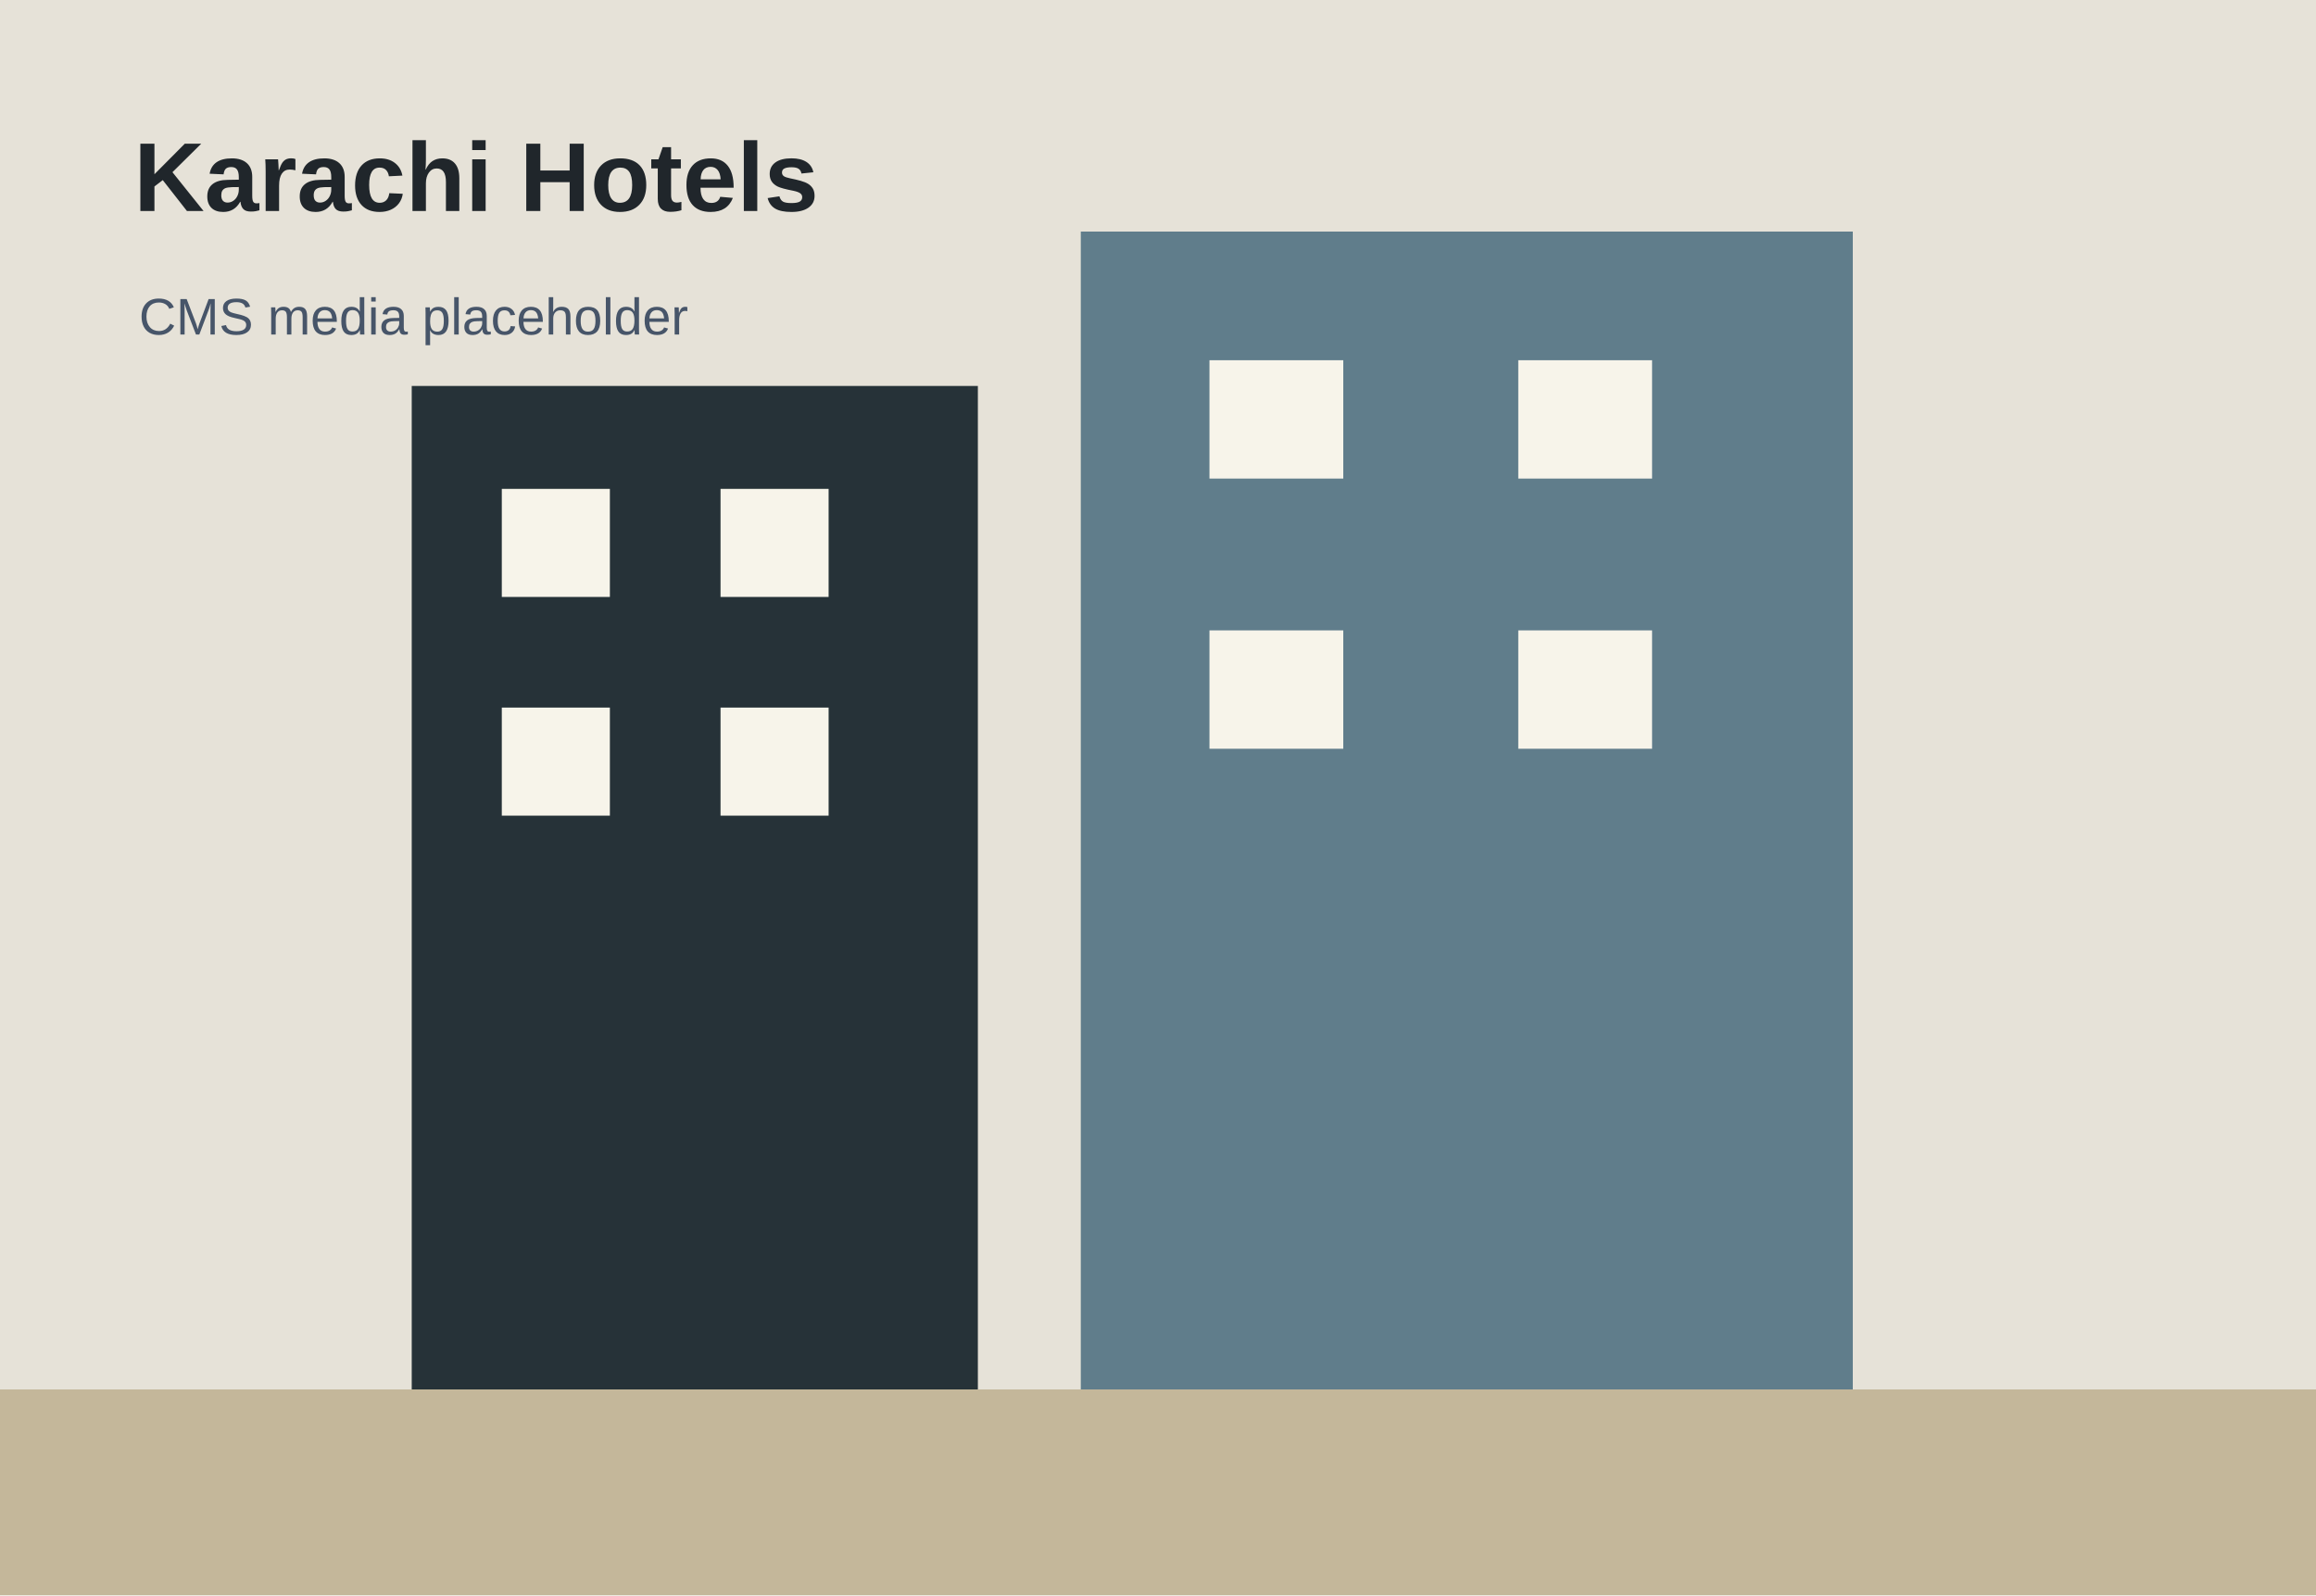
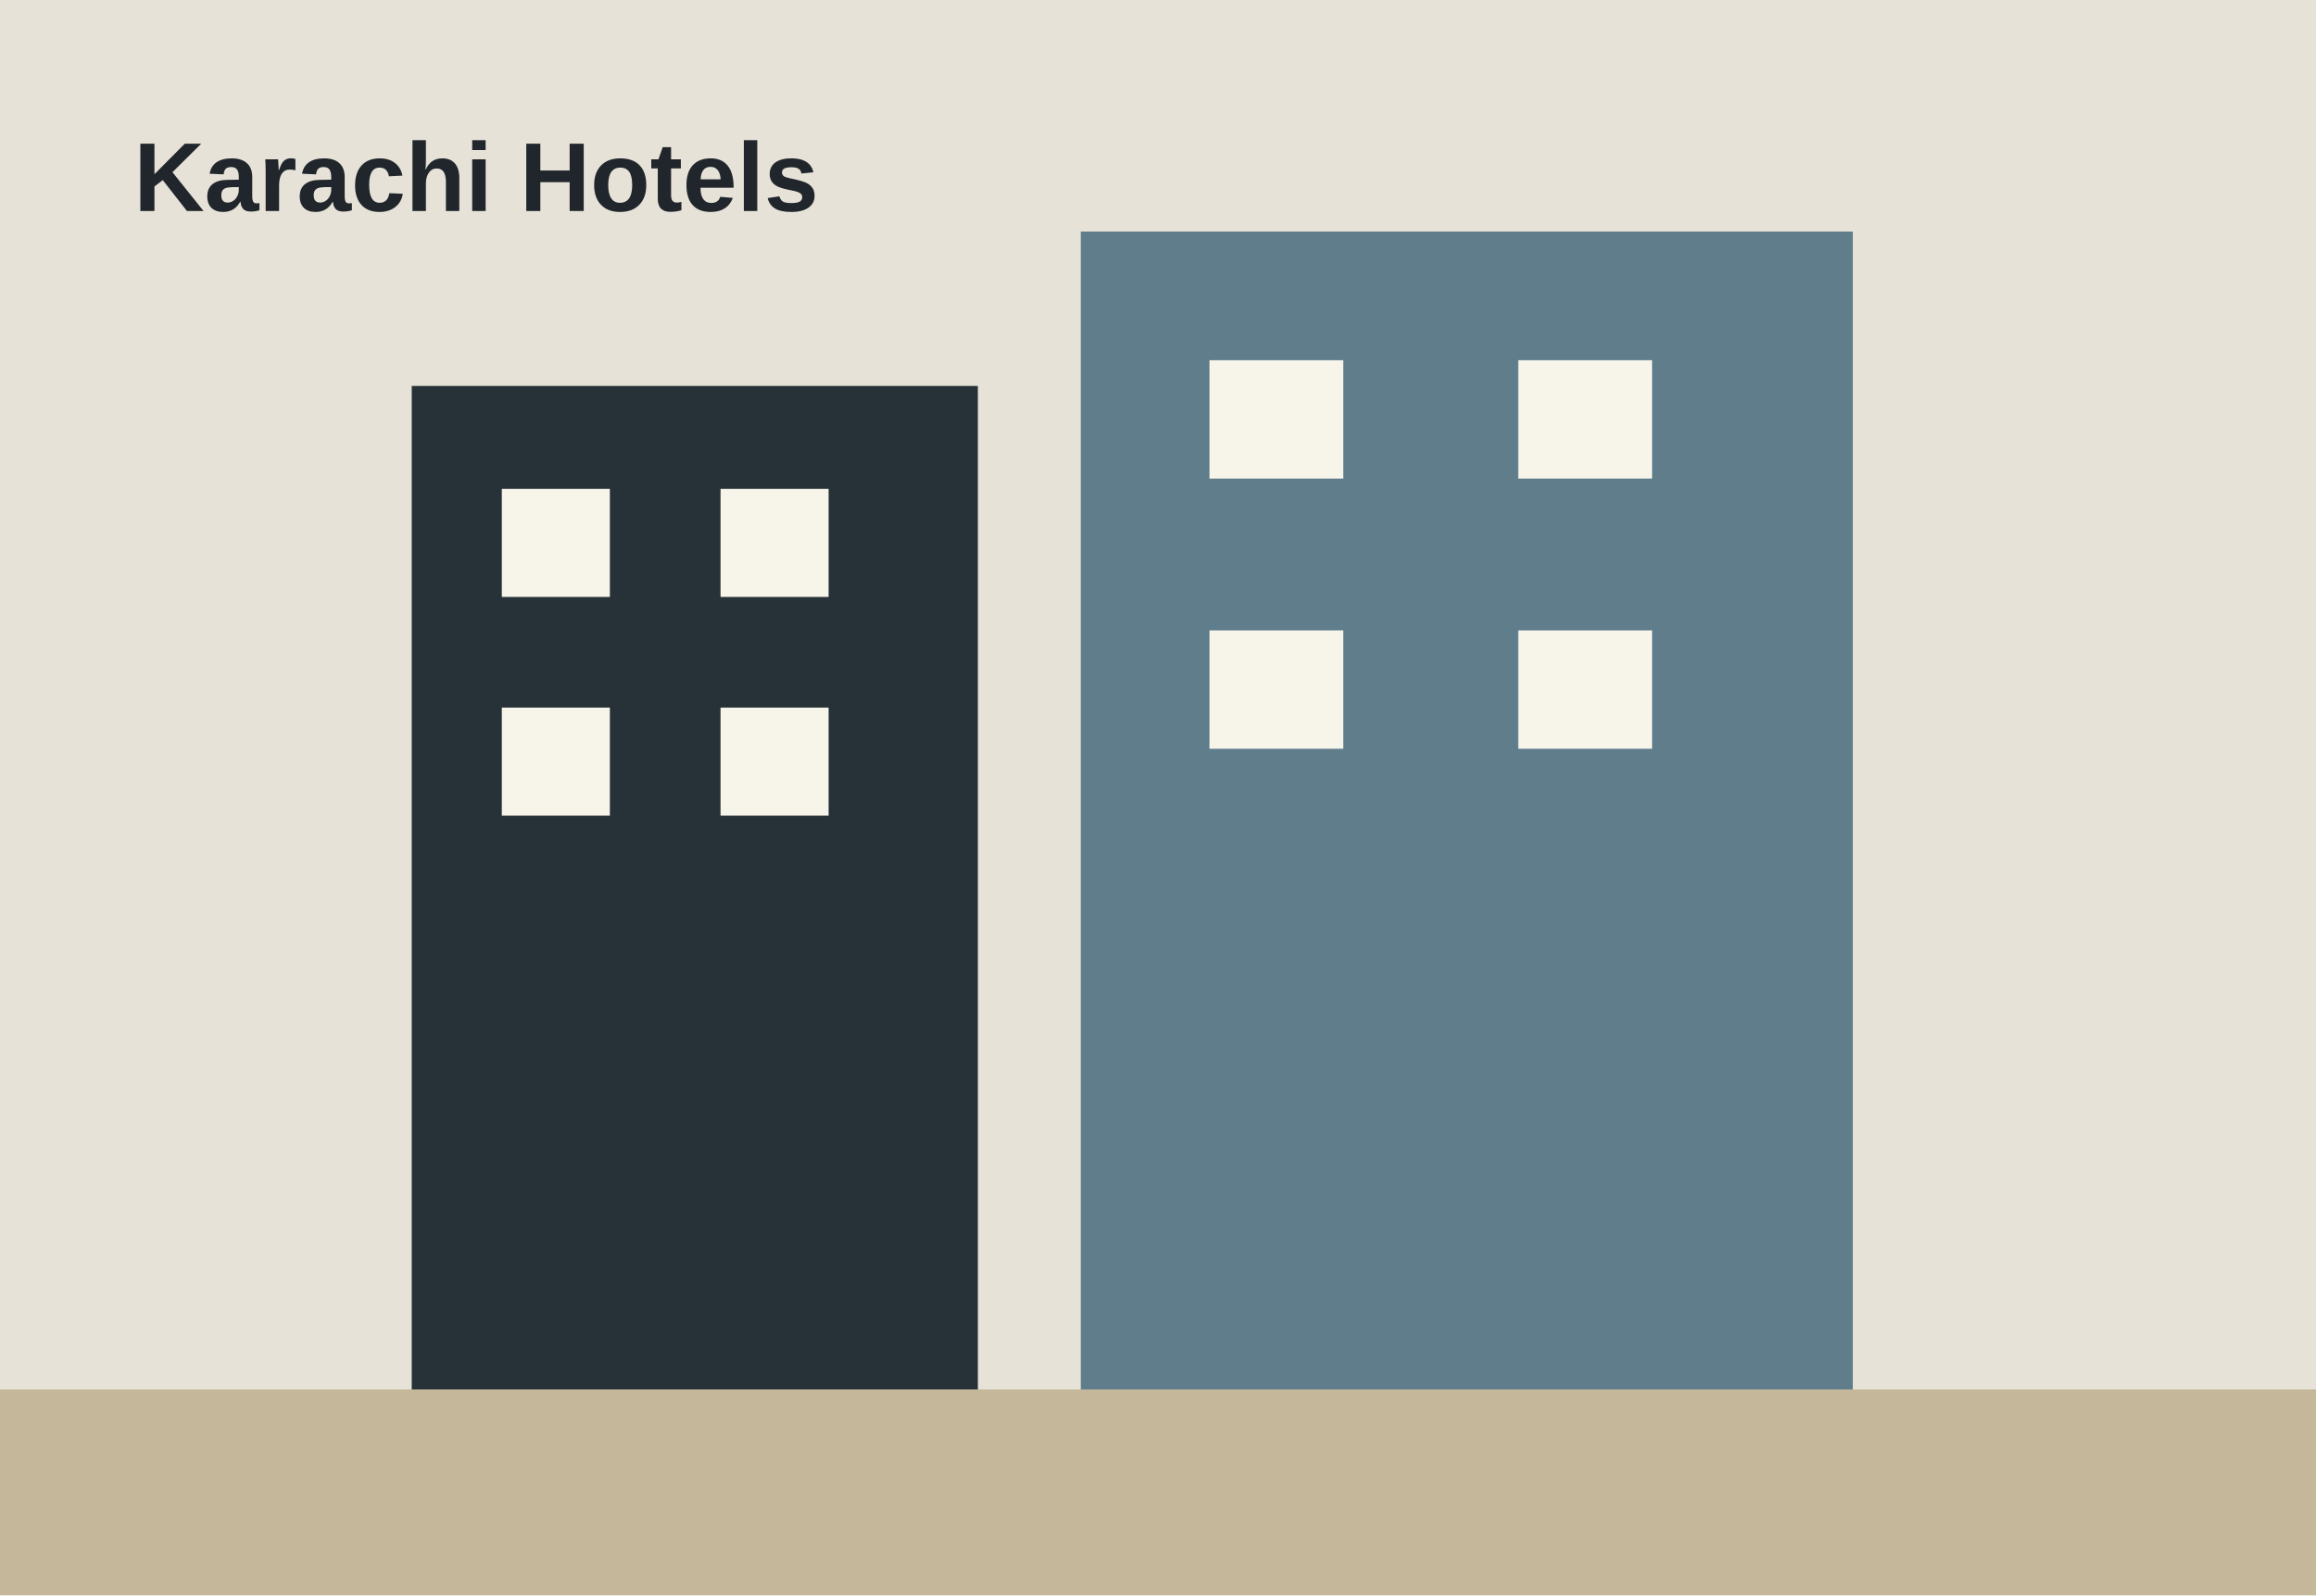
<svg xmlns="http://www.w3.org/2000/svg" viewBox="0 0 900 620" role="img" aria-label="Karachi hotel placeholder image">
  <rect width="900" height="620" fill="#e6e2d8" />
  <rect x="160" y="150" width="220" height="390" fill="#263238" />
  <rect x="420" y="90" width="300" height="450" fill="#607d8b" />
  <g fill="#f7f4ea">
    <rect x="195" y="190" width="42" height="42" />
    <rect x="280" y="190" width="42" height="42" />
    <rect x="195" y="275" width="42" height="42" />
    <rect x="280" y="275" width="42" height="42" />
    <rect x="470" y="140" width="52" height="46" />
    <rect x="590" y="140" width="52" height="46" />
    <rect x="470" y="245" width="52" height="46" />
    <rect x="590" y="245" width="52" height="46" />
  </g>
  <rect y="540" width="900" height="80" fill="#c4b79a" />
  <text x="52" y="82" font-family="Arial, sans-serif" font-size="38" font-weight="700" fill="#20262b">Karachi Hotels</text>
-   <text x="54" y="130" font-family="Arial, sans-serif" font-size="20" fill="#475569">CMS media placeholder</text>
</svg>
